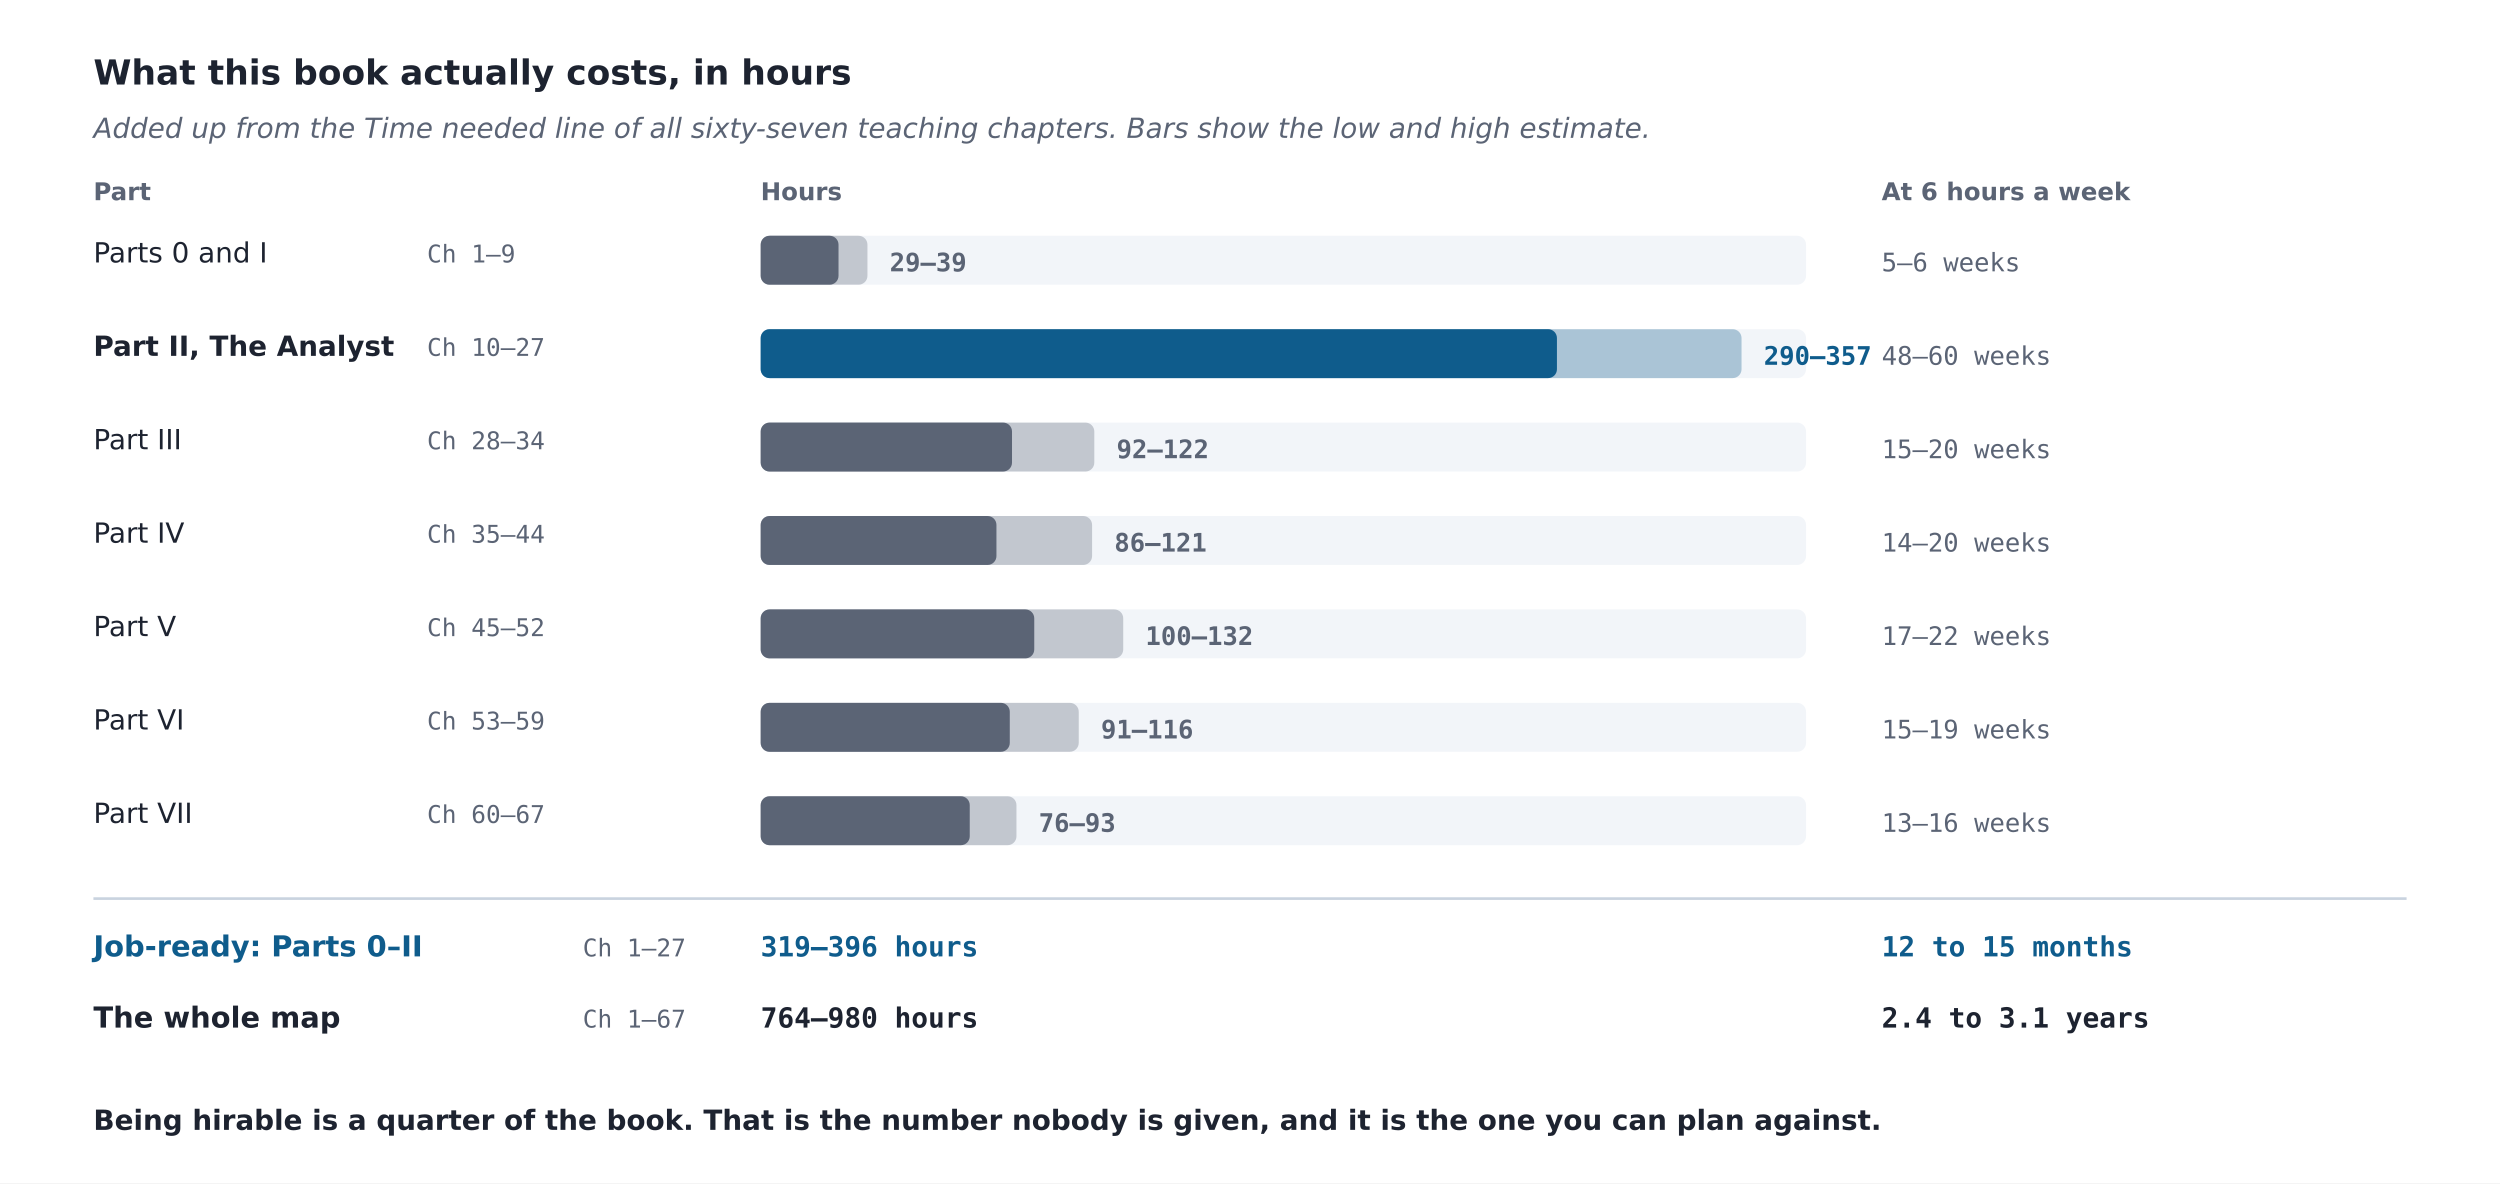
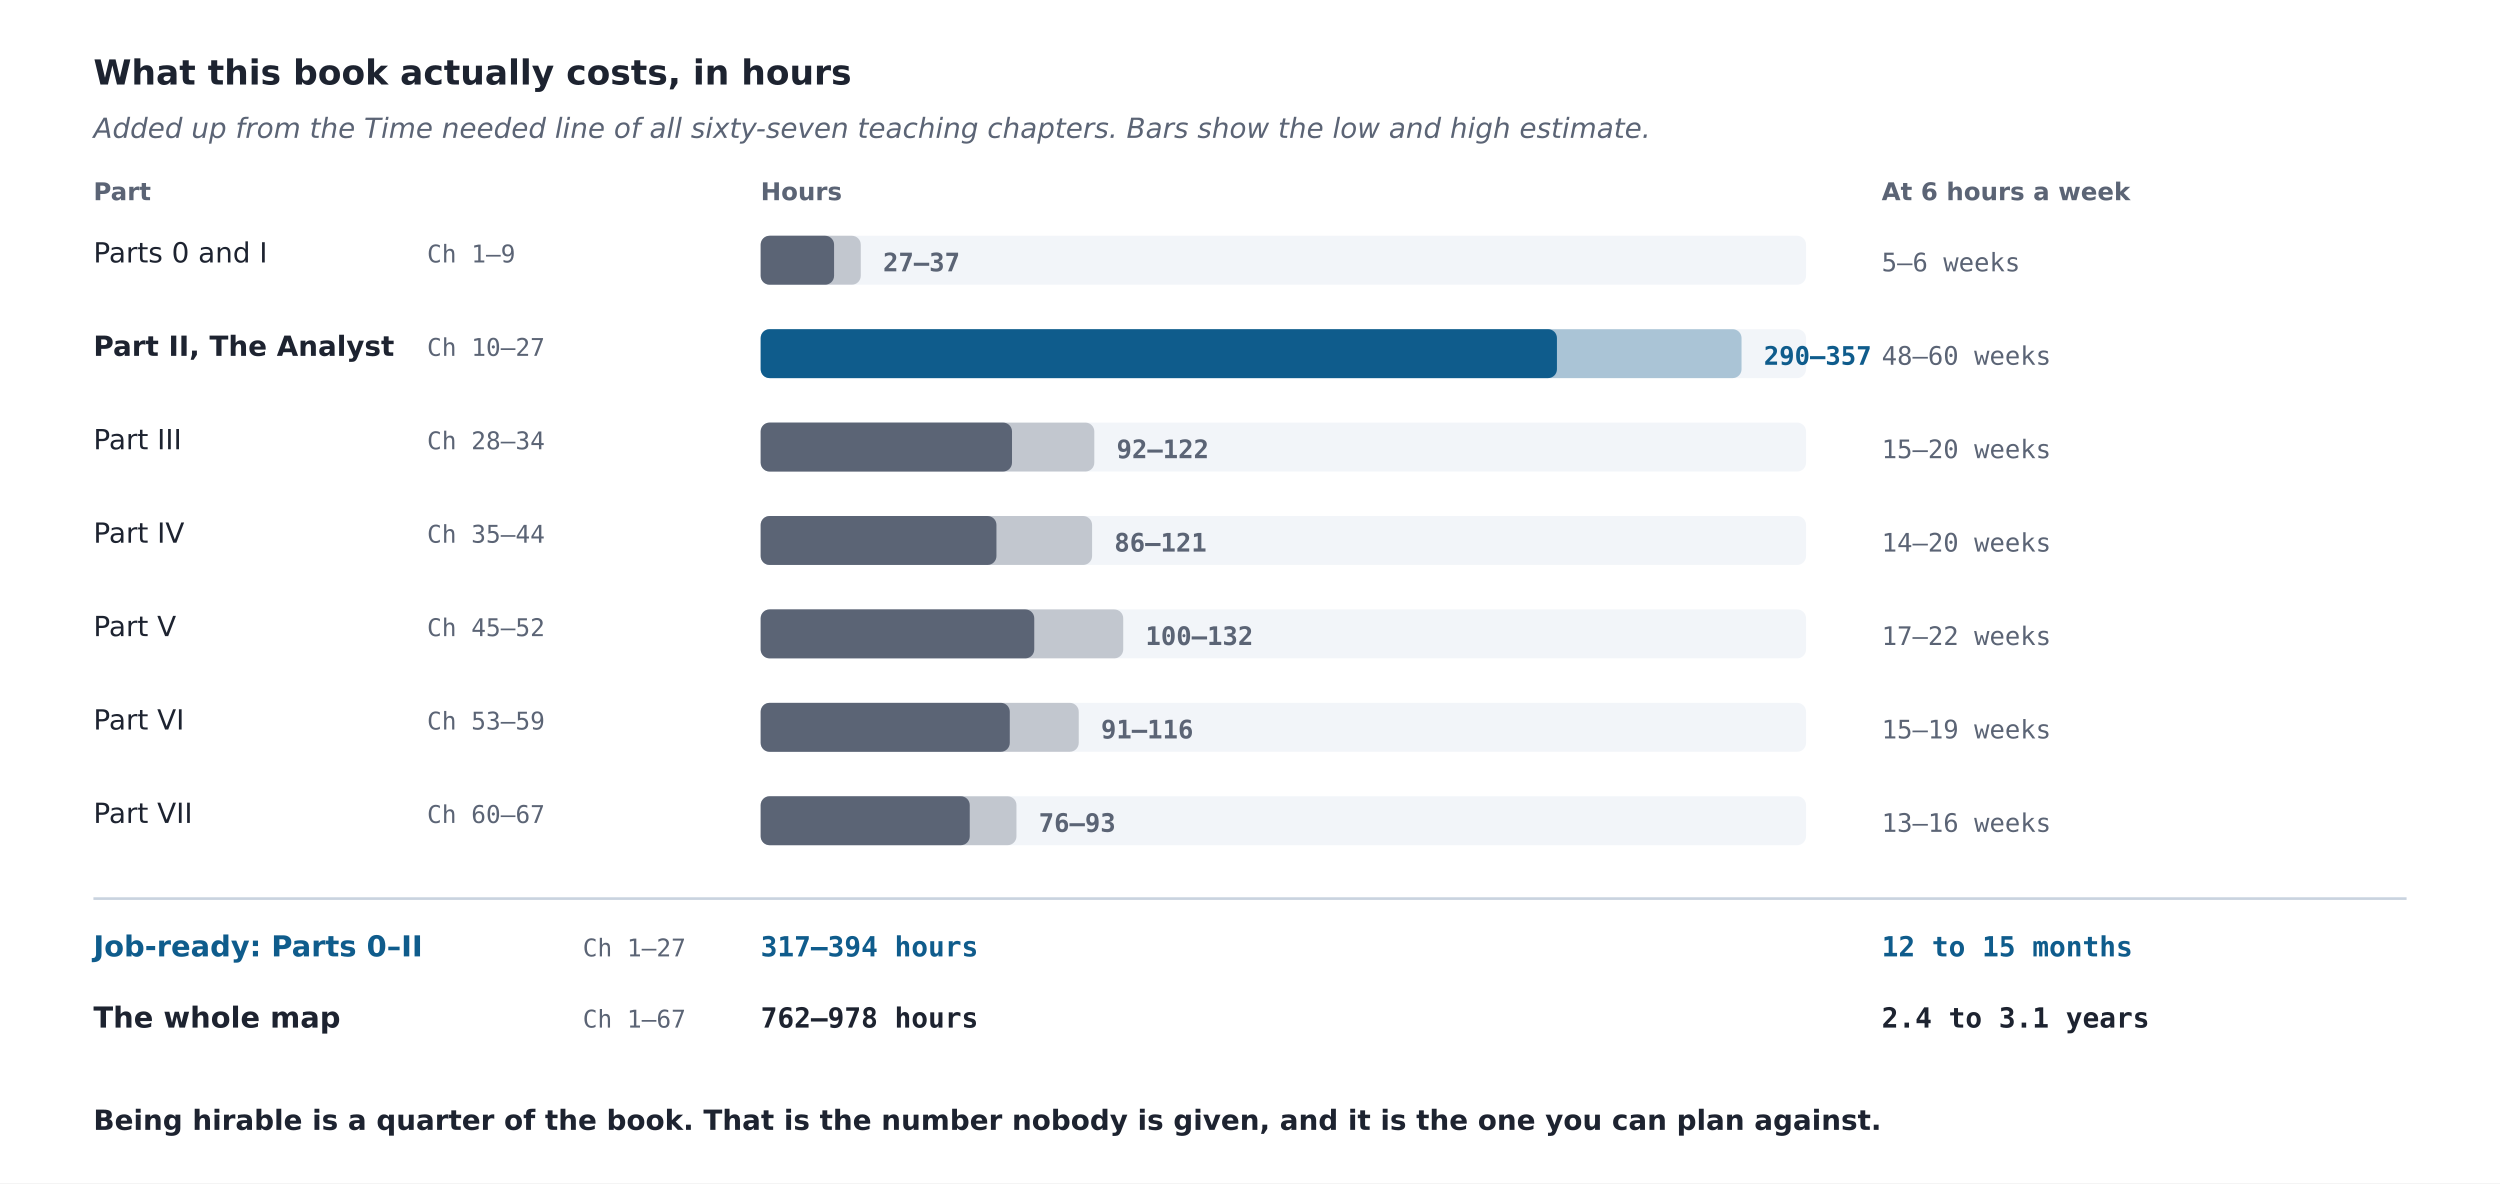
<svg xmlns="http://www.w3.org/2000/svg" width="1124" height="532" viewBox="0 0 1124 532" font-family="DejaVu Sans, Arial, sans-serif">
  <rect width="1124" height="532" fill="#ffffff" />
  <text x="42" y="38" font-size="15.5" fill="#1d2330" font-weight="bold" text-anchor="start" font-family="Poppins, DejaVu Sans, sans-serif">What this book actually costs, in hours</text>
  <text x="42" y="62" font-size="12.5" fill="#5b6475" font-weight="normal" text-anchor="start" font-style="italic">Added up from the Time needed line of all sixty-seven teaching chapters. Bars show the low and high estimate.</text>
  <text x="42" y="90" font-size="11" fill="#5b6475" font-weight="bold" text-anchor="start">Part</text>
  <text x="342" y="90" font-size="11" fill="#5b6475" font-weight="bold" text-anchor="start">Hours</text>
  <text x="846" y="90" font-size="11" fill="#5b6475" font-weight="bold" text-anchor="start">At 6 hours a week</text>
  <text x="42" y="118" font-size="12.5" fill="#1d2330" font-weight="normal" text-anchor="start">Parts 0 and I</text>
  <text x="192" y="118" font-size="11" fill="#5b6475" font-weight="normal" text-anchor="start" font-family="DejaVu Sans Mono, monospace">Ch 1–9</text>
  <rect x="342" y="106" width="470" height="22" rx="4" fill="#f2f5f9" stroke="none" stroke-width="1" />
-   <rect x="342" y="106" width="48" height="22" rx="4" fill="#5b6475" stroke="none" stroke-width="1" opacity="0.32" />
-   <rect x="342" y="106" width="35" height="22" rx="4" fill="#5b6475" stroke="none" stroke-width="1" />
-   <text x="400" y="122" font-size="11.5" fill="#5b6475" font-weight="bold" text-anchor="start" font-family="DejaVu Sans Mono, monospace">29–39</text>
+   <rect x="342" y="106" width="45" height="22" rx="4" fill="#5b6475" stroke="none" stroke-width="1" opacity="0.32" />
+   <rect x="342" y="106" width="33" height="22" rx="4" fill="#5b6475" stroke="none" stroke-width="1" />
+   <text x="397" y="122" font-size="11.5" fill="#5b6475" font-weight="bold" text-anchor="start" font-family="DejaVu Sans Mono, monospace">27–37</text>
  <text x="846" y="122" font-size="11.5" fill="#5b6475" font-weight="normal" text-anchor="start" font-family="DejaVu Sans Mono, monospace">5–6 weeks</text>
  <text x="42" y="160" font-size="12.5" fill="#1d2330" font-weight="bold" text-anchor="start">Part II, The Analyst</text>
  <text x="192" y="160" font-size="11" fill="#5b6475" font-weight="normal" text-anchor="start" font-family="DejaVu Sans Mono, monospace">Ch 10–27</text>
  <rect x="342" y="148" width="470" height="22" rx="4" fill="#f2f5f9" stroke="none" stroke-width="1" />
  <rect x="342" y="148" width="441" height="22" rx="4" fill="#0f5c8c" stroke="none" stroke-width="1" opacity="0.32" />
  <rect x="342" y="148" width="358" height="22" rx="4" fill="#0f5c8c" stroke="none" stroke-width="1" />
  <text x="793" y="164" font-size="11.5" fill="#0f5c8c" font-weight="bold" text-anchor="start" font-family="DejaVu Sans Mono, monospace">290–357</text>
  <text x="846" y="164" font-size="11.5" fill="#5b6475" font-weight="normal" text-anchor="start" font-family="DejaVu Sans Mono, monospace">48–60 weeks</text>
  <text x="42" y="202" font-size="12.5" fill="#1d2330" font-weight="normal" text-anchor="start">Part III</text>
  <text x="192" y="202" font-size="11" fill="#5b6475" font-weight="normal" text-anchor="start" font-family="DejaVu Sans Mono, monospace">Ch 28–34</text>
  <rect x="342" y="190" width="470" height="22" rx="4" fill="#f2f5f9" stroke="none" stroke-width="1" />
  <rect x="342" y="190" width="150" height="22" rx="4" fill="#5b6475" stroke="none" stroke-width="1" opacity="0.32" />
  <rect x="342" y="190" width="113" height="22" rx="4" fill="#5b6475" stroke="none" stroke-width="1" />
  <text x="502" y="206" font-size="11.5" fill="#5b6475" font-weight="bold" text-anchor="start" font-family="DejaVu Sans Mono, monospace">92–122</text>
  <text x="846" y="206" font-size="11.5" fill="#5b6475" font-weight="normal" text-anchor="start" font-family="DejaVu Sans Mono, monospace">15–20 weeks</text>
  <text x="42" y="244" font-size="12.5" fill="#1d2330" font-weight="normal" text-anchor="start">Part IV</text>
  <text x="192" y="244" font-size="11" fill="#5b6475" font-weight="normal" text-anchor="start" font-family="DejaVu Sans Mono, monospace">Ch 35–44</text>
  <rect x="342" y="232" width="470" height="22" rx="4" fill="#f2f5f9" stroke="none" stroke-width="1" />
  <rect x="342" y="232" width="149" height="22" rx="4" fill="#5b6475" stroke="none" stroke-width="1" opacity="0.32" />
  <rect x="342" y="232" width="106" height="22" rx="4" fill="#5b6475" stroke="none" stroke-width="1" />
  <text x="501" y="248" font-size="11.5" fill="#5b6475" font-weight="bold" text-anchor="start" font-family="DejaVu Sans Mono, monospace">86–121</text>
  <text x="846" y="248" font-size="11.5" fill="#5b6475" font-weight="normal" text-anchor="start" font-family="DejaVu Sans Mono, monospace">14–20 weeks</text>
  <text x="42" y="286" font-size="12.5" fill="#1d2330" font-weight="normal" text-anchor="start">Part V</text>
  <text x="192" y="286" font-size="11" fill="#5b6475" font-weight="normal" text-anchor="start" font-family="DejaVu Sans Mono, monospace">Ch 45–52</text>
  <rect x="342" y="274" width="470" height="22" rx="4" fill="#f2f5f9" stroke="none" stroke-width="1" />
  <rect x="342" y="274" width="163" height="22" rx="4" fill="#5b6475" stroke="none" stroke-width="1" opacity="0.32" />
  <rect x="342" y="274" width="123" height="22" rx="4" fill="#5b6475" stroke="none" stroke-width="1" />
  <text x="515" y="290" font-size="11.5" fill="#5b6475" font-weight="bold" text-anchor="start" font-family="DejaVu Sans Mono, monospace">100–132</text>
  <text x="846" y="290" font-size="11.5" fill="#5b6475" font-weight="normal" text-anchor="start" font-family="DejaVu Sans Mono, monospace">17–22 weeks</text>
  <text x="42" y="328" font-size="12.5" fill="#1d2330" font-weight="normal" text-anchor="start">Part VI</text>
  <text x="192" y="328" font-size="11" fill="#5b6475" font-weight="normal" text-anchor="start" font-family="DejaVu Sans Mono, monospace">Ch 53–59</text>
  <rect x="342" y="316" width="470" height="22" rx="4" fill="#f2f5f9" stroke="none" stroke-width="1" />
  <rect x="342" y="316" width="143" height="22" rx="4" fill="#5b6475" stroke="none" stroke-width="1" opacity="0.32" />
  <rect x="342" y="316" width="112" height="22" rx="4" fill="#5b6475" stroke="none" stroke-width="1" />
  <text x="495" y="332" font-size="11.5" fill="#5b6475" font-weight="bold" text-anchor="start" font-family="DejaVu Sans Mono, monospace">91–116</text>
  <text x="846" y="332" font-size="11.5" fill="#5b6475" font-weight="normal" text-anchor="start" font-family="DejaVu Sans Mono, monospace">15–19 weeks</text>
  <text x="42" y="370" font-size="12.5" fill="#1d2330" font-weight="normal" text-anchor="start">Part VII</text>
  <text x="192" y="370" font-size="11" fill="#5b6475" font-weight="normal" text-anchor="start" font-family="DejaVu Sans Mono, monospace">Ch 60–67</text>
  <rect x="342" y="358" width="470" height="22" rx="4" fill="#f2f5f9" stroke="none" stroke-width="1" />
  <rect x="342" y="358" width="115" height="22" rx="4" fill="#5b6475" stroke="none" stroke-width="1" opacity="0.32" />
  <rect x="342" y="358" width="94" height="22" rx="4" fill="#5b6475" stroke="none" stroke-width="1" />
  <text x="467" y="374" font-size="11.5" fill="#5b6475" font-weight="bold" text-anchor="start" font-family="DejaVu Sans Mono, monospace">76–93</text>
  <text x="846" y="374" font-size="11.5" fill="#5b6475" font-weight="normal" text-anchor="start" font-family="DejaVu Sans Mono, monospace">13–16 weeks</text>
  <path d="M42,404 H1082" fill="none" stroke="#c9d3df" stroke-width="1.2" stroke-linejoin="round" />
  <text x="42" y="430" font-size="13" fill="#0f5c8c" font-weight="bold" text-anchor="start">Job-ready: Parts 0–II</text>
  <text x="262" y="430" font-size="11" fill="#5b6475" font-weight="normal" text-anchor="start" font-family="DejaVu Sans Mono, monospace">Ch 1–27</text>
-   <text x="342" y="430" font-size="12.5" fill="#0f5c8c" font-weight="bold" text-anchor="start" font-family="DejaVu Sans Mono, monospace">319–396 hours</text>
+   <text x="342" y="430" font-size="12.5" fill="#0f5c8c" font-weight="bold" text-anchor="start" font-family="DejaVu Sans Mono, monospace">317–394 hours</text>
  <text x="846" y="430" font-size="12.5" fill="#0f5c8c" font-weight="bold" text-anchor="start" font-family="DejaVu Sans Mono, monospace">12 to 15 months</text>
  <text x="42" y="462" font-size="13" fill="#1d2330" font-weight="bold" text-anchor="start">The whole map</text>
  <text x="262" y="462" font-size="11" fill="#5b6475" font-weight="normal" text-anchor="start" font-family="DejaVu Sans Mono, monospace">Ch 1–67</text>
-   <text x="342" y="462" font-size="12.5" fill="#1d2330" font-weight="bold" text-anchor="start" font-family="DejaVu Sans Mono, monospace">764–980 hours</text>
+   <text x="342" y="462" font-size="12.5" fill="#1d2330" font-weight="bold" text-anchor="start" font-family="DejaVu Sans Mono, monospace">762–978 hours</text>
  <text x="846" y="462" font-size="12.5" fill="#1d2330" font-weight="bold" text-anchor="start" font-family="DejaVu Sans Mono, monospace">2.4 to 3.1 years</text>
  <text x="42" y="508" font-size="12.5" fill="#1d2330" font-weight="bold" text-anchor="start">Being hirable is a quarter of the book. That is the number nobody is given, and it is the one you can plan against.</text>
</svg>
